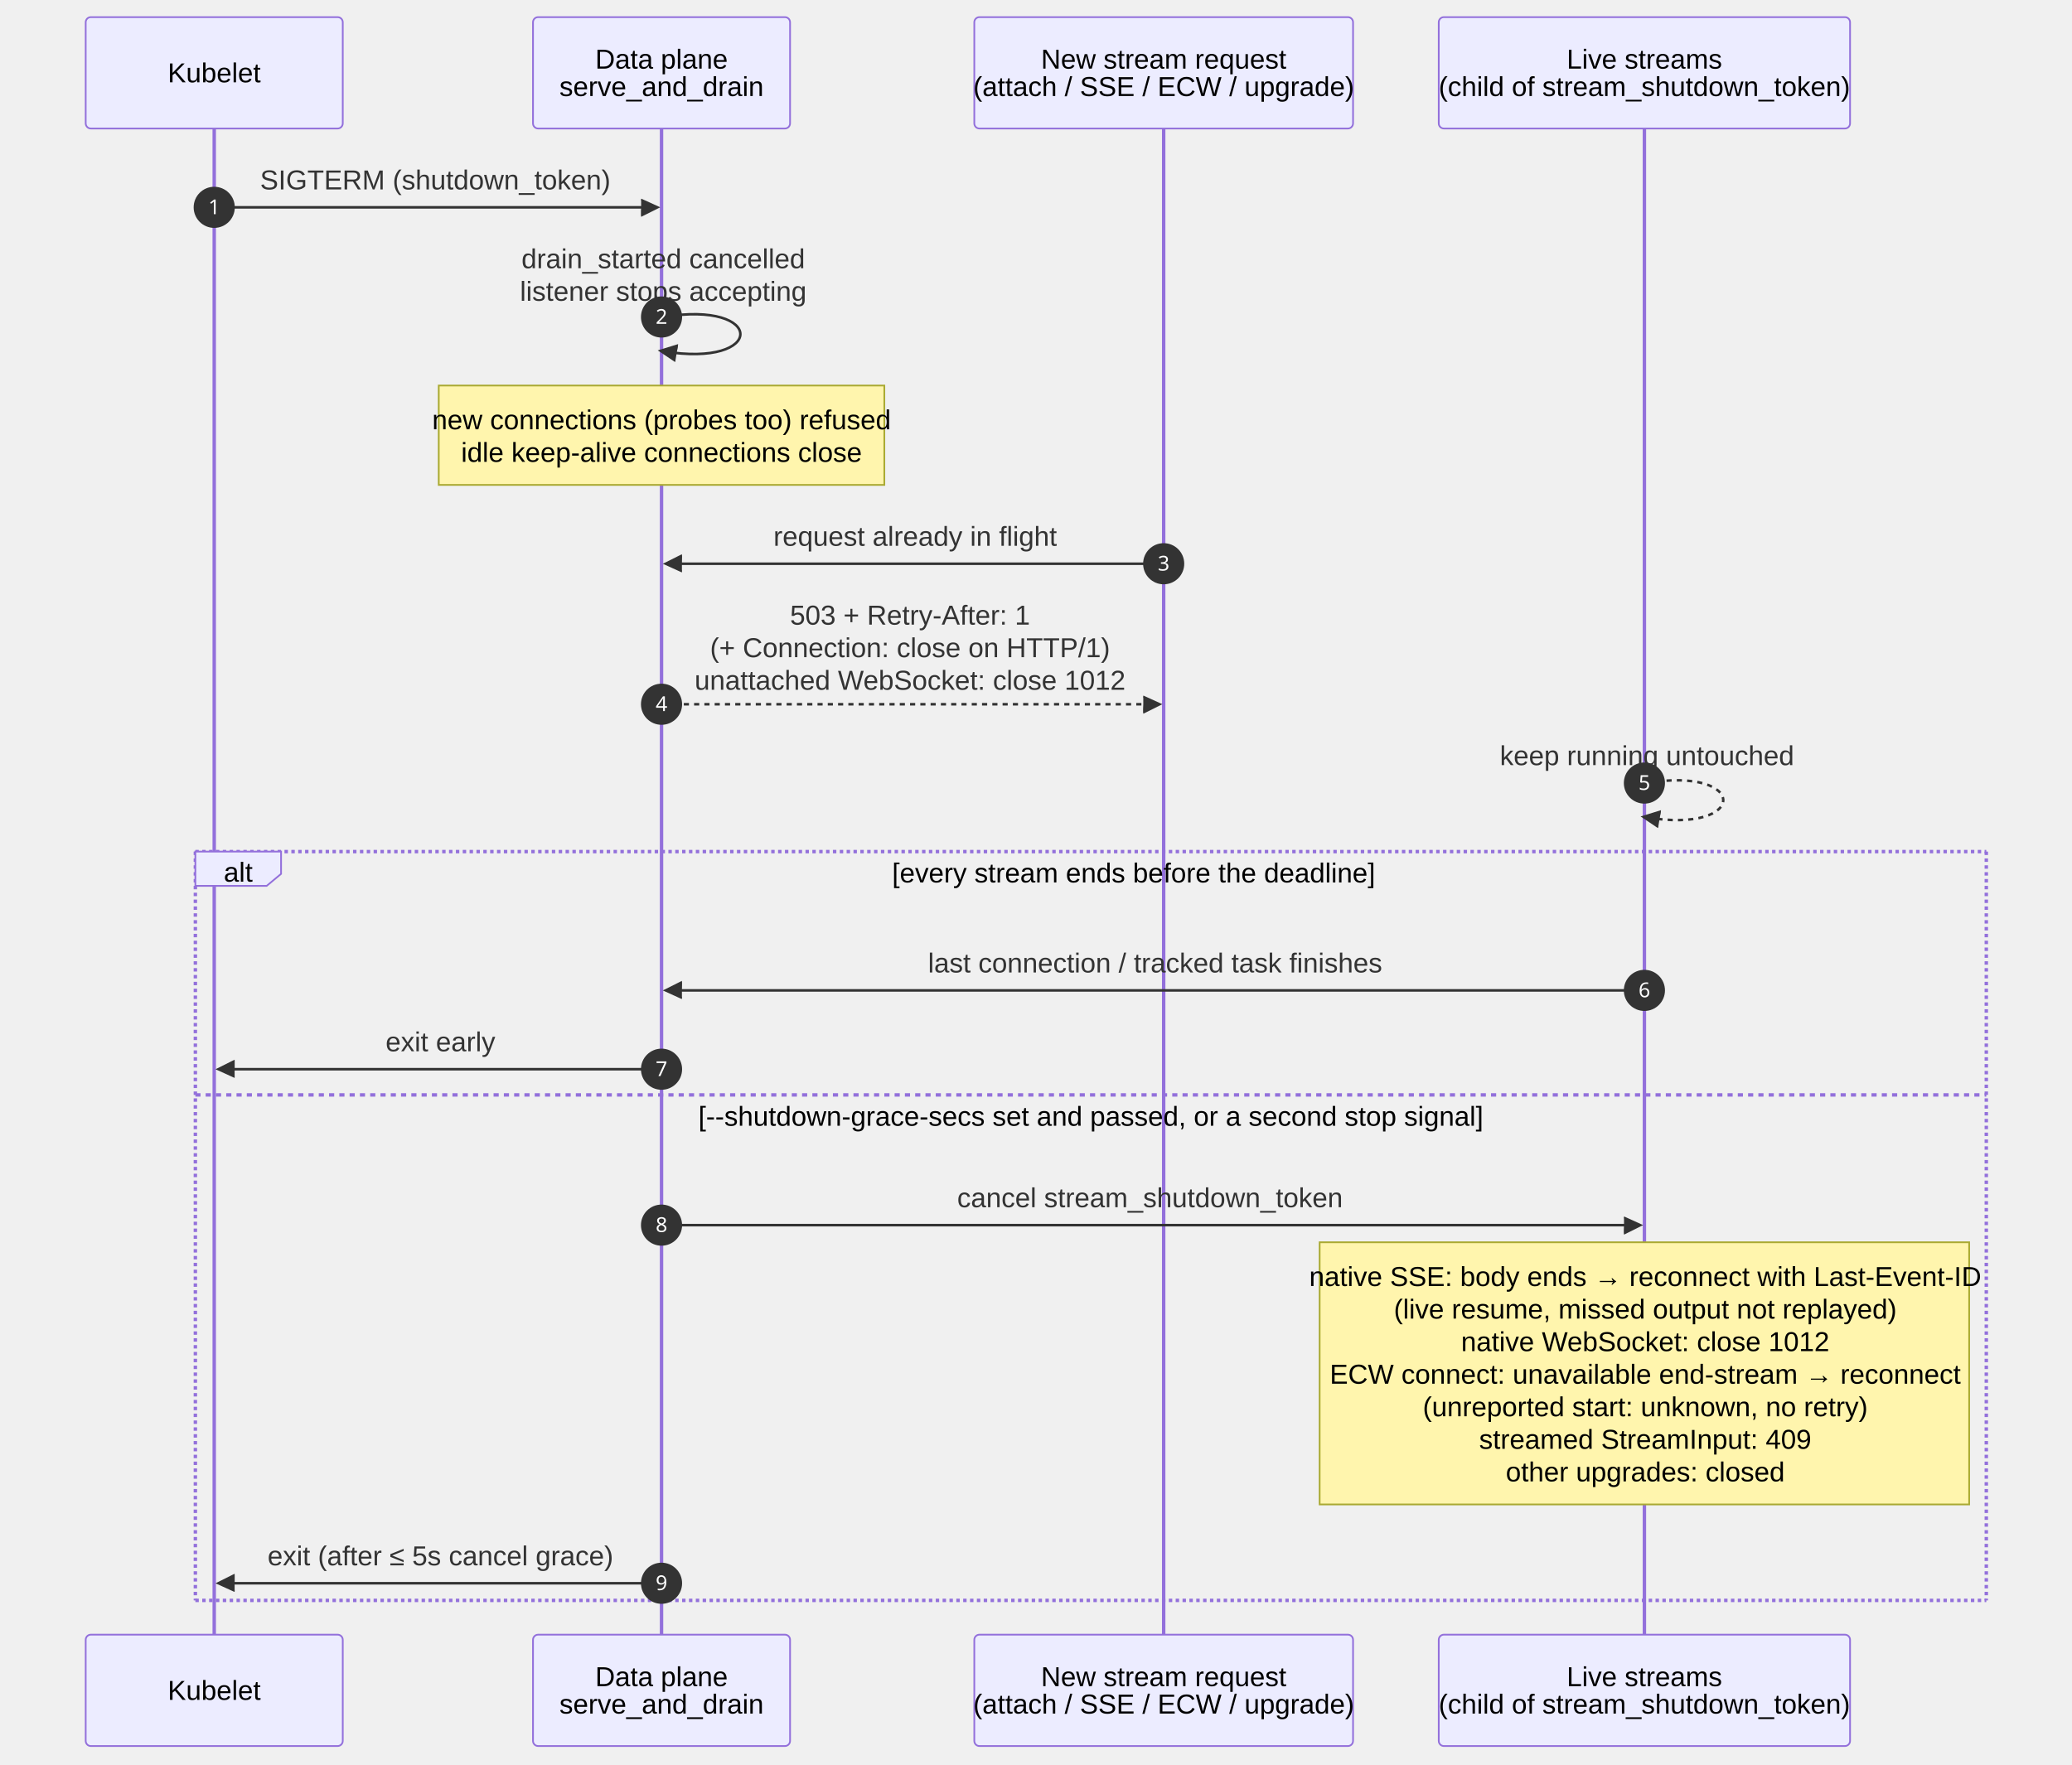
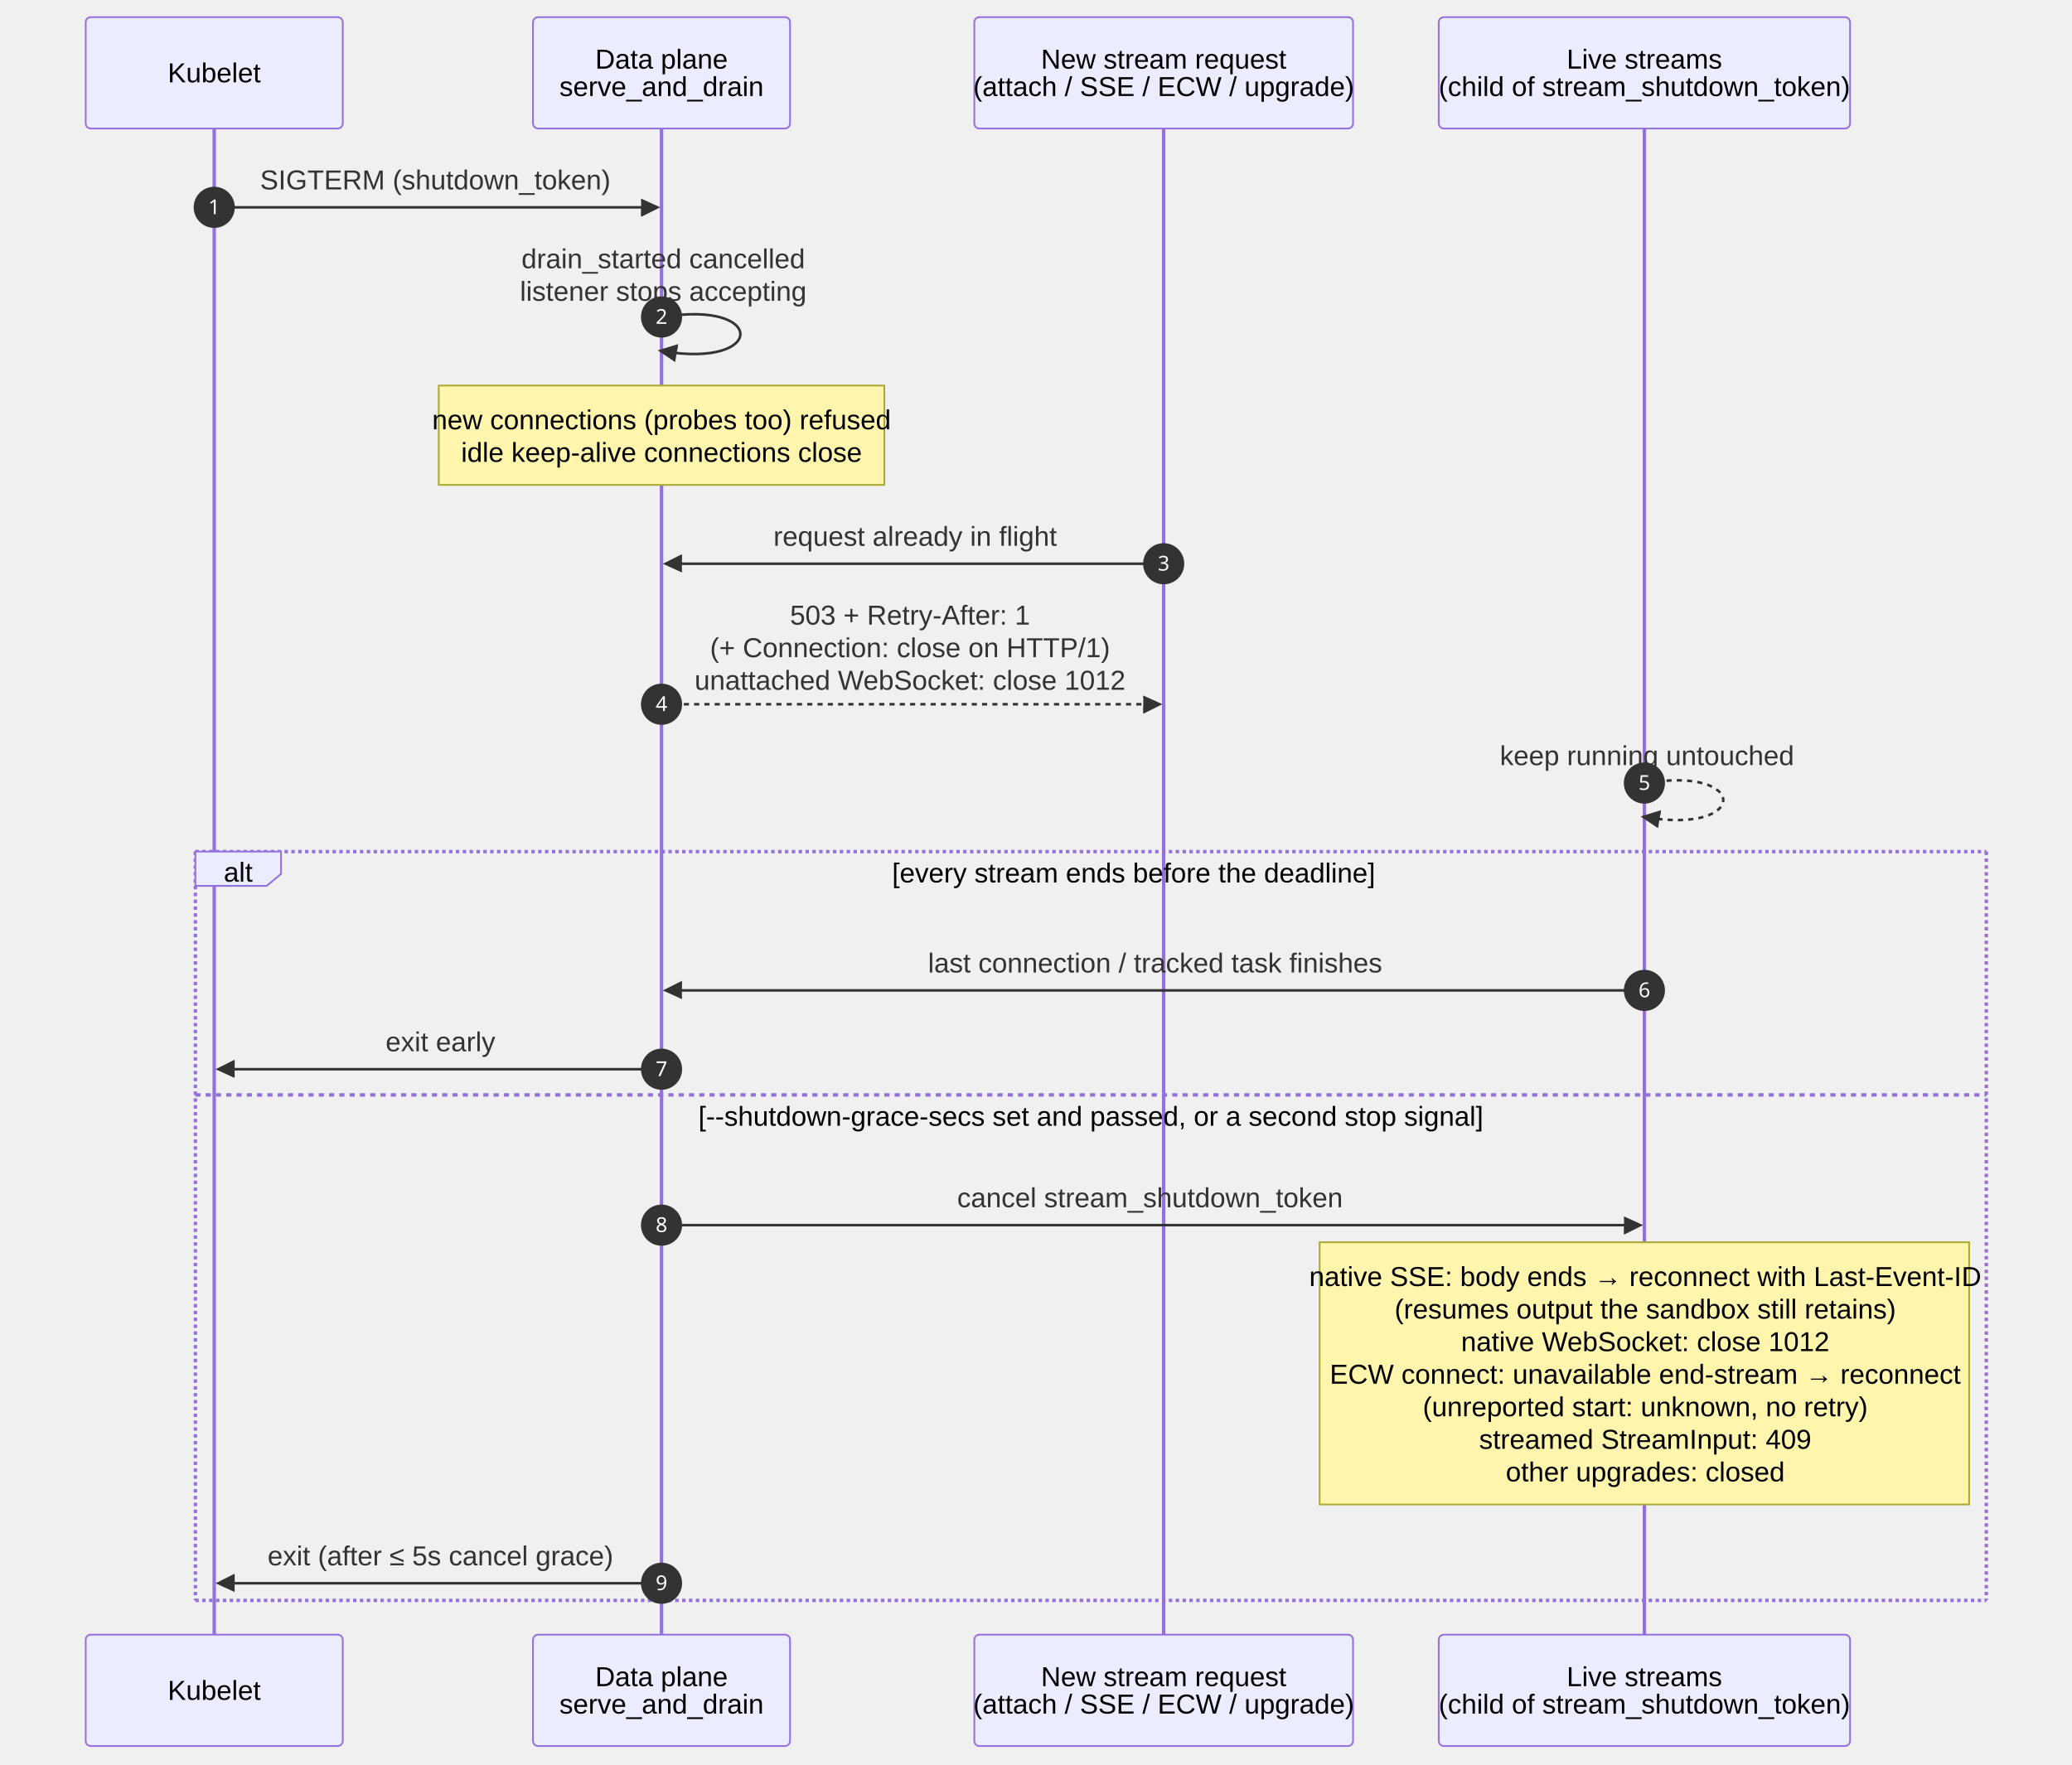
<svg xmlns="http://www.w3.org/2000/svg" id="my-svg" width="100%" style="max-width: 1209px; background-color: white;" viewBox="-50 -10 1209 1030" role="graphics-document document" aria-roledescription="sequence">
  <g>
    <rect x="789.5" y="944" fill="#eaeaea" stroke="#666" width="240" height="65" name="L" rx="3" ry="3" class="actor actor-bottom" />
    <text x="909.5" y="976.5" dominant-baseline="central" alignment-baseline="central" class="actor actor-box" style="text-anchor: middle; font-size: 16px; font-weight: 400;">
      <tspan x="909.5" dy="-8">Live streams</tspan>
    </text>
    <text x="909.5" y="976.5" dominant-baseline="central" alignment-baseline="central" class="actor actor-box" style="text-anchor: middle; font-size: 16px; font-weight: 400;">
      <tspan x="909.5" dy="8">(child of stream_shutdown_token)</tspan>
    </text>
  </g>
  <g>
    <rect x="518.5" y="944" fill="#eaeaea" stroke="#666" width="221" height="65" name="N" rx="3" ry="3" class="actor actor-bottom" />
    <text x="629" y="976.5" dominant-baseline="central" alignment-baseline="central" class="actor actor-box" style="text-anchor: middle; font-size: 16px; font-weight: 400;">
      <tspan x="629" dy="-8">New stream request</tspan>
    </text>
    <text x="629" y="976.5" dominant-baseline="central" alignment-baseline="central" class="actor actor-box" style="text-anchor: middle; font-size: 16px; font-weight: 400;">
      <tspan x="629" dy="8">(attach / SSE / ECW / upgrade)</tspan>
    </text>
  </g>
  <g>
    <rect x="261" y="944" fill="#eaeaea" stroke="#666" width="150" height="65" name="DP" rx="3" ry="3" class="actor actor-bottom" />
    <text x="336" y="976.5" dominant-baseline="central" alignment-baseline="central" class="actor actor-box" style="text-anchor: middle; font-size: 16px; font-weight: 400;">
      <tspan x="336" dy="-8">Data plane</tspan>
    </text>
    <text x="336" y="976.5" dominant-baseline="central" alignment-baseline="central" class="actor actor-box" style="text-anchor: middle; font-size: 16px; font-weight: 400;">
      <tspan x="336" dy="8">serve_and_drain</tspan>
    </text>
  </g>
  <g>
    <rect x="0" y="944" fill="#eaeaea" stroke="#666" width="150" height="65" name="K" rx="3" ry="3" class="actor actor-bottom" />
    <text x="75" y="976.5" dominant-baseline="central" alignment-baseline="central" class="actor actor-box" style="text-anchor: middle; font-size: 16px; font-weight: 400;">
      <tspan x="75" dy="0">Kubelet</tspan>
    </text>
  </g>
  <g>
    <line id="actor3" x1="909.5" y1="65" x2="909.5" y2="944" class="actor-line 200" stroke-width="0.5px" stroke="#999" name="L" data-et="life-line" data-id="L" />
    <g id="root-3" data-et="participant" data-type="participant" data-id="L">
      <rect x="789.5" y="0" fill="#eaeaea" stroke="#666" width="240" height="65" name="L" rx="3" ry="3" class="actor actor-top" />
      <text x="909.5" y="32.5" dominant-baseline="central" alignment-baseline="central" class="actor actor-box" style="text-anchor: middle; font-size: 16px; font-weight: 400;">
        <tspan x="909.5" dy="-8">Live streams</tspan>
      </text>
      <text x="909.5" y="32.5" dominant-baseline="central" alignment-baseline="central" class="actor actor-box" style="text-anchor: middle; font-size: 16px; font-weight: 400;">
        <tspan x="909.5" dy="8">(child of stream_shutdown_token)</tspan>
      </text>
    </g>
  </g>
  <g>
    <line id="actor2" x1="629" y1="65" x2="629" y2="944" class="actor-line 200" stroke-width="0.5px" stroke="#999" name="N" data-et="life-line" data-id="N" />
    <g id="root-2" data-et="participant" data-type="participant" data-id="N">
      <rect x="518.5" y="0" fill="#eaeaea" stroke="#666" width="221" height="65" name="N" rx="3" ry="3" class="actor actor-top" />
      <text x="629" y="32.5" dominant-baseline="central" alignment-baseline="central" class="actor actor-box" style="text-anchor: middle; font-size: 16px; font-weight: 400;">
        <tspan x="629" dy="-8">New stream request</tspan>
      </text>
      <text x="629" y="32.5" dominant-baseline="central" alignment-baseline="central" class="actor actor-box" style="text-anchor: middle; font-size: 16px; font-weight: 400;">
        <tspan x="629" dy="8">(attach / SSE / ECW / upgrade)</tspan>
      </text>
    </g>
  </g>
  <g>
    <line id="actor1" x1="336" y1="65" x2="336" y2="944" class="actor-line 200" stroke-width="0.5px" stroke="#999" name="DP" data-et="life-line" data-id="DP" />
    <g id="root-1" data-et="participant" data-type="participant" data-id="DP">
      <rect x="261" y="0" fill="#eaeaea" stroke="#666" width="150" height="65" name="DP" rx="3" ry="3" class="actor actor-top" />
      <text x="336" y="32.5" dominant-baseline="central" alignment-baseline="central" class="actor actor-box" style="text-anchor: middle; font-size: 16px; font-weight: 400;">
        <tspan x="336" dy="-8">Data plane</tspan>
      </text>
      <text x="336" y="32.5" dominant-baseline="central" alignment-baseline="central" class="actor actor-box" style="text-anchor: middle; font-size: 16px; font-weight: 400;">
        <tspan x="336" dy="8">serve_and_drain</tspan>
      </text>
    </g>
  </g>
  <g>
    <line id="actor0" x1="75" y1="65" x2="75" y2="944" class="actor-line 200" stroke-width="0.5px" stroke="#999" name="K" data-et="life-line" data-id="K" />
    <g id="root-0" data-et="participant" data-type="participant" data-id="K">
      <rect x="0" y="0" fill="#eaeaea" stroke="#666" width="150" height="65" name="K" rx="3" ry="3" class="actor actor-top" />
      <text x="75" y="32.5" dominant-baseline="central" alignment-baseline="central" class="actor actor-box" style="text-anchor: middle; font-size: 16px; font-weight: 400;">
        <tspan x="75" dy="0">Kubelet</tspan>
      </text>
    </g>
  </g>
  <style>#my-svg{font-family:"trebuchet ms",verdana,arial,sans-serif;font-size:16px;fill:#333;}@keyframes edge-animation-frame{from{stroke-dashoffset:0;}}@keyframes dash{to{stroke-dashoffset:0;}}#my-svg .edge-animation-slow{stroke-dasharray:9,5!important;stroke-dashoffset:900;animation:dash 50s linear infinite;stroke-linecap:round;}#my-svg .edge-animation-fast{stroke-dasharray:9,5!important;stroke-dashoffset:900;animation:dash 20s linear infinite;stroke-linecap:round;}#my-svg .error-icon{fill:#552222;}#my-svg .error-text{fill:#552222;stroke:#552222;}#my-svg .edge-thickness-normal{stroke-width:1px;}#my-svg .edge-thickness-thick{stroke-width:3.5px;}#my-svg .edge-pattern-solid{stroke-dasharray:0;}#my-svg .edge-thickness-invisible{stroke-width:0;fill:none;}#my-svg .edge-pattern-dashed{stroke-dasharray:3;}#my-svg .edge-pattern-dotted{stroke-dasharray:2;}#my-svg .marker{fill:#333333;stroke:#333333;}#my-svg .marker.cross{stroke:#333333;}#my-svg svg{font-family:"trebuchet ms",verdana,arial,sans-serif;font-size:16px;}#my-svg p{margin:0;}#my-svg .actor{stroke:#9370DB;fill:#ECECFF;stroke-width:1;}#my-svg rect.actor.outer-path[data-look="neo"]{filter:drop-shadow(1px 2px 2px rgba(185, 185, 185, 1));}#my-svg rect.note[data-look="neo"]{stroke:#aaaa33;fill:#fff5ad;filter:drop-shadow(1px 2px 2px rgba(185, 185, 185, 1));}#my-svg text.actor&gt;tspan{fill:black;stroke:none;}#my-svg .actor-line{stroke:#9370DB;}#my-svg .innerArc{stroke-width:1.5;stroke-dasharray:none;}#my-svg .messageLine0{stroke-width:1.5;stroke-dasharray:none;stroke:#333;}#my-svg .messageLine1{stroke-width:1.5;stroke-dasharray:2,2;stroke:#333;}#my-svg [id$="-arrowhead"] path{fill:#333;stroke:#333;}#my-svg .sequenceNumber{fill:white;}#my-svg [id$="-sequencenumber"]{fill:#333;}#my-svg [id$="-crosshead"] path{fill:#333;stroke:#333;}#my-svg .messageText{fill:#333;stroke:none;}#my-svg .labelBox{stroke:#9370DB;fill:#ECECFF;filter:none;}#my-svg .labelText,#my-svg .labelText&gt;tspan{fill:black;stroke:none;}#my-svg .loopText,#my-svg .loopText&gt;tspan{fill:black;stroke:none;}#my-svg .sectionTitle,#my-svg .sectionTitle&gt;tspan{fill:black;stroke:none;}#my-svg .loopLine{stroke-width:2px;stroke-dasharray:2,2;stroke:#9370DB;fill:#9370DB;}#my-svg .note{stroke:#aaaa33;fill:#fff5ad;}#my-svg .noteText,#my-svg .noteText&gt;tspan{fill:black;stroke:none;font-weight:normal;}#my-svg .activation0{fill:#f4f4f4;stroke:#666;}#my-svg .activation1{fill:#f4f4f4;stroke:#666;}#my-svg .activation2{fill:#f4f4f4;stroke:#666;}#my-svg .actorPopupMenu{position:absolute;}#my-svg .actorPopupMenuPanel{position:absolute;fill:#ECECFF;box-shadow:0px 8px 16px 0px rgba(0,0,0,0.2);filter:drop-shadow(3px 5px 2px rgb(0 0 0 / 0.4));}#my-svg .actor-man circle,#my-svg line{fill:#ECECFF;stroke-width:2px;}#my-svg g rect.rect{filter:drop-shadow(1px 2px 2px rgba(185, 185, 185, 1));stroke:#9370DB;}#my-svg .node .neo-node{stroke:#9370DB;}#my-svg [data-look="neo"].node rect,#my-svg [data-look="neo"].cluster rect,#my-svg [data-look="neo"].node polygon{stroke:#9370DB;filter:drop-shadow(1px 2px 2px rgba(185, 185, 185, 1));}#my-svg [data-look="neo"].swimlane.cluster rect{filter:none;}#my-svg [data-look="neo"].node path{stroke:#9370DB;stroke-width:1px;}#my-svg [data-look="neo"].node .outer-path{filter:drop-shadow(1px 2px 2px rgba(185, 185, 185, 1));}#my-svg [data-look="neo"].node .neo-line path{stroke:#9370DB;filter:none;}#my-svg [data-look="neo"].node circle{stroke:#9370DB;filter:drop-shadow(1px 2px 2px rgba(185, 185, 185, 1));}#my-svg [data-look="neo"].node circle .state-start{fill:#000000;}#my-svg [data-look="neo"].icon-shape .icon{fill:#9370DB;filter:drop-shadow(1px 2px 2px rgba(185, 185, 185, 1));}#my-svg [data-look="neo"].icon-shape .icon-neo path{stroke:#9370DB;filter:drop-shadow(1px 2px 2px rgba(185, 185, 185, 1));}#my-svg :root{--mermaid-font-family:"trebuchet ms",verdana,arial,sans-serif;}</style>
  <g />
  <defs>
    <symbol id="my-svg-computer" width="24" height="24">
      <path transform="scale(.5)" d="M2 2v13h20v-13h-20zm18 11h-16v-9h16v9zm-10.228 6l.466-1h3.524l.467 1h-4.457zm14.228 3h-24l2-6h2.104l-1.33 4h18.45l-1.297-4h2.073l2 6zm-5-10h-14v-7h14v7z" />
    </symbol>
  </defs>
  <defs>
    <symbol id="my-svg-database" fill-rule="evenodd" clip-rule="evenodd">
      <path transform="scale(.5)" d="M12.258.001l.256.004.255.005.253.008.251.01.249.012.247.015.246.016.242.019.241.02.239.023.236.024.233.027.231.028.229.031.225.032.223.034.22.036.217.038.214.04.211.041.208.043.205.045.201.046.198.048.194.05.191.051.187.053.183.054.18.056.175.057.172.059.168.06.163.061.16.063.155.064.15.066.074.033.073.033.071.034.07.034.069.035.068.035.067.035.066.035.064.036.064.036.062.036.06.036.06.037.058.037.058.037.055.038.055.038.053.038.052.038.051.039.05.039.048.039.047.039.045.04.044.04.043.04.041.04.04.041.039.041.037.041.036.041.034.041.033.042.032.042.03.042.029.042.027.042.026.043.024.043.023.043.021.043.02.043.018.044.017.043.015.044.013.044.012.044.011.045.009.044.007.045.006.045.004.045.002.045.001.045v17l-.001.045-.002.045-.004.045-.006.045-.007.045-.009.044-.011.045-.012.044-.013.044-.015.044-.017.043-.018.044-.02.043-.021.043-.023.043-.024.043-.026.043-.027.042-.029.042-.03.042-.032.042-.033.042-.034.041-.036.041-.037.041-.039.041-.04.041-.041.04-.043.04-.044.04-.045.04-.047.039-.048.039-.05.039-.051.039-.052.038-.053.038-.055.038-.055.038-.058.037-.058.037-.06.037-.06.036-.062.036-.064.036-.064.036-.066.035-.067.035-.068.035-.069.035-.07.034-.071.034-.073.033-.074.033-.15.066-.155.064-.16.063-.163.061-.168.06-.172.059-.175.057-.18.056-.183.054-.187.053-.191.051-.194.05-.198.048-.201.046-.205.045-.208.043-.211.041-.214.04-.217.038-.22.036-.223.034-.225.032-.229.031-.231.028-.233.027-.236.024-.239.023-.241.02-.242.019-.246.016-.247.015-.249.012-.251.01-.253.008-.255.005-.256.004-.258.001-.258-.001-.256-.004-.255-.005-.253-.008-.251-.01-.249-.012-.247-.015-.245-.016-.243-.019-.241-.02-.238-.023-.236-.024-.234-.027-.231-.028-.228-.031-.226-.032-.223-.034-.22-.036-.217-.038-.214-.04-.211-.041-.208-.043-.204-.045-.201-.046-.198-.048-.195-.05-.19-.051-.187-.053-.184-.054-.179-.056-.176-.057-.172-.059-.167-.06-.164-.061-.159-.063-.155-.064-.151-.066-.074-.033-.072-.033-.072-.034-.07-.034-.069-.035-.068-.035-.067-.035-.066-.035-.064-.036-.063-.036-.062-.036-.061-.036-.06-.037-.058-.037-.057-.037-.056-.038-.055-.038-.053-.038-.052-.038-.051-.039-.049-.039-.049-.039-.046-.039-.046-.04-.044-.04-.043-.04-.041-.04-.04-.041-.039-.041-.037-.041-.036-.041-.034-.041-.033-.042-.032-.042-.03-.042-.029-.042-.027-.042-.026-.043-.024-.043-.023-.043-.021-.043-.02-.043-.018-.044-.017-.043-.015-.044-.013-.044-.012-.044-.011-.045-.009-.044-.007-.045-.006-.045-.004-.045-.002-.045-.001-.045v-17l.001-.045.002-.045.004-.045.006-.045.007-.045.009-.044.011-.045.012-.044.013-.044.015-.044.017-.043.018-.044.02-.043.021-.043.023-.043.024-.043.026-.043.027-.042.029-.042.03-.042.032-.042.033-.042.034-.041.036-.041.037-.041.039-.041.04-.041.041-.04.043-.04.044-.04.046-.04.046-.039.049-.039.049-.039.051-.039.052-.038.053-.038.055-.038.056-.038.057-.037.058-.037.06-.037.061-.036.062-.036.063-.036.064-.036.066-.035.067-.035.068-.035.069-.035.07-.034.072-.034.072-.033.074-.033.151-.066.155-.064.159-.063.164-.061.167-.06.172-.059.176-.057.179-.056.184-.054.187-.053.19-.051.195-.05.198-.048.201-.046.204-.045.208-.043.211-.041.214-.04.217-.038.22-.036.223-.034.226-.032.228-.031.231-.028.234-.027.236-.024.238-.023.241-.02.243-.019.245-.016.247-.015.249-.012.251-.01.253-.008.255-.005.256-.004.258-.001.258.001zm-9.258 20.499v.01l.001.021.003.021.004.022.005.021.006.022.007.022.009.023.01.022.011.023.012.023.013.023.015.023.016.024.017.023.018.024.019.024.021.024.022.025.023.024.024.025.052.049.056.05.061.051.066.051.07.051.075.051.079.052.084.052.088.052.092.052.097.052.102.051.105.052.11.052.114.051.119.051.123.051.127.05.131.05.135.05.139.048.144.049.147.047.152.047.155.047.16.045.163.045.167.043.171.043.176.041.178.041.183.039.187.039.19.037.194.035.197.035.202.033.204.031.209.03.212.029.216.027.219.025.222.024.226.021.23.02.233.018.236.016.24.015.243.012.246.01.249.008.253.005.256.004.259.001.26-.001.257-.004.254-.005.25-.008.247-.011.244-.012.241-.014.237-.016.233-.018.231-.021.226-.021.224-.024.22-.026.216-.027.212-.028.21-.031.205-.031.202-.034.198-.034.194-.036.191-.037.187-.039.183-.04.179-.04.175-.042.172-.043.168-.044.163-.045.16-.046.155-.046.152-.047.148-.048.143-.049.139-.049.136-.05.131-.05.126-.05.123-.051.118-.052.114-.051.11-.052.106-.052.101-.052.096-.052.092-.052.088-.053.083-.051.079-.052.074-.052.07-.051.065-.051.06-.051.056-.05.051-.05.023-.024.023-.025.021-.024.02-.024.019-.024.018-.024.017-.024.015-.023.014-.024.013-.023.012-.023.01-.023.01-.022.008-.022.006-.022.006-.022.004-.022.004-.021.001-.021.001-.021v-4.127l-.077.055-.08.053-.083.054-.085.053-.087.052-.09.052-.093.051-.095.05-.097.05-.1.049-.102.049-.105.048-.106.047-.109.047-.111.046-.114.045-.115.045-.118.044-.12.043-.122.042-.124.042-.126.041-.128.04-.13.04-.132.038-.134.038-.135.037-.138.037-.139.035-.142.035-.143.034-.144.033-.147.032-.148.031-.15.03-.151.03-.153.029-.154.027-.156.027-.158.026-.159.025-.161.024-.162.023-.163.022-.165.021-.166.02-.167.019-.169.018-.169.017-.171.016-.173.015-.173.014-.175.013-.175.012-.177.011-.178.01-.179.008-.179.008-.181.006-.182.005-.182.004-.184.003-.184.002h-.37l-.184-.002-.184-.003-.182-.004-.182-.005-.181-.006-.179-.008-.179-.008-.178-.01-.176-.011-.176-.012-.175-.013-.173-.014-.172-.015-.171-.016-.17-.017-.169-.018-.167-.019-.166-.02-.165-.021-.163-.022-.162-.023-.161-.024-.159-.025-.157-.026-.156-.027-.155-.027-.153-.029-.151-.03-.15-.03-.148-.031-.146-.032-.145-.033-.143-.034-.141-.035-.14-.035-.137-.037-.136-.037-.134-.038-.132-.038-.13-.04-.128-.04-.126-.041-.124-.042-.122-.042-.12-.044-.117-.043-.116-.045-.113-.045-.112-.046-.109-.047-.106-.047-.105-.048-.102-.049-.1-.049-.097-.05-.095-.05-.093-.052-.09-.051-.087-.052-.085-.053-.083-.054-.08-.054-.077-.054v4.127zm0-5.654v.011l.001.021.003.021.004.021.005.022.006.022.007.022.009.022.01.022.011.023.012.023.013.023.015.024.016.023.017.024.018.024.019.024.021.024.022.024.023.025.024.024.052.05.056.05.061.05.066.051.07.051.075.052.079.051.084.052.088.052.092.052.097.052.102.052.105.052.11.051.114.051.119.052.123.05.127.051.131.05.135.049.139.049.144.048.147.048.152.047.155.046.16.045.163.045.167.044.171.042.176.042.178.04.183.04.187.038.19.037.194.036.197.034.202.033.204.032.209.03.212.028.216.027.219.025.222.024.226.022.23.02.233.018.236.016.24.014.243.012.246.01.249.008.253.006.256.003.259.001.26-.001.257-.003.254-.006.25-.008.247-.01.244-.012.241-.015.237-.016.233-.018.231-.02.226-.022.224-.024.22-.025.216-.027.212-.029.21-.03.205-.032.202-.033.198-.035.194-.036.191-.037.187-.039.183-.039.179-.041.175-.042.172-.043.168-.044.163-.045.16-.045.155-.047.152-.047.148-.048.143-.048.139-.05.136-.049.131-.05.126-.051.123-.051.118-.051.114-.052.11-.052.106-.052.101-.052.096-.052.092-.052.088-.052.083-.052.079-.052.074-.051.07-.052.065-.051.06-.05.056-.051.051-.049.023-.025.023-.024.021-.025.02-.024.019-.024.018-.024.017-.024.015-.023.014-.023.013-.024.012-.022.01-.023.01-.023.008-.022.006-.022.006-.022.004-.021.004-.022.001-.021.001-.021v-4.139l-.077.054-.08.054-.083.054-.085.052-.087.053-.09.051-.093.051-.095.051-.097.05-.1.049-.102.049-.105.048-.106.047-.109.047-.111.046-.114.045-.115.044-.118.044-.12.044-.122.042-.124.042-.126.041-.128.04-.13.039-.132.039-.134.038-.135.037-.138.036-.139.036-.142.035-.143.033-.144.033-.147.033-.148.031-.15.03-.151.03-.153.028-.154.028-.156.027-.158.026-.159.025-.161.024-.162.023-.163.022-.165.021-.166.02-.167.019-.169.018-.169.017-.171.016-.173.015-.173.014-.175.013-.175.012-.177.011-.178.009-.179.009-.179.007-.181.007-.182.005-.182.004-.184.003-.184.002h-.37l-.184-.002-.184-.003-.182-.004-.182-.005-.181-.007-.179-.007-.179-.009-.178-.009-.176-.011-.176-.012-.175-.013-.173-.014-.172-.015-.171-.016-.17-.017-.169-.018-.167-.019-.166-.02-.165-.021-.163-.022-.162-.023-.161-.024-.159-.025-.157-.026-.156-.027-.155-.028-.153-.028-.151-.03-.15-.03-.148-.031-.146-.033-.145-.033-.143-.033-.141-.035-.14-.036-.137-.036-.136-.037-.134-.038-.132-.039-.13-.039-.128-.04-.126-.041-.124-.042-.122-.043-.12-.043-.117-.044-.116-.044-.113-.046-.112-.046-.109-.046-.106-.047-.105-.048-.102-.049-.1-.049-.097-.05-.095-.051-.093-.051-.09-.051-.087-.053-.085-.052-.083-.054-.08-.054-.077-.054v4.139zm0-5.666v.011l.001.02.003.022.004.021.005.022.006.021.007.022.009.023.01.022.011.023.012.023.013.023.015.023.016.024.017.024.018.023.019.024.021.025.022.024.023.024.024.025.052.05.056.05.061.05.066.051.07.051.075.052.079.051.084.052.088.052.092.052.097.052.102.052.105.051.11.052.114.051.119.051.123.051.127.05.131.05.135.05.139.049.144.048.147.048.152.047.155.046.16.045.163.045.167.043.171.043.176.042.178.04.183.04.187.038.19.037.194.036.197.034.202.033.204.032.209.03.212.028.216.027.219.025.222.024.226.021.23.02.233.018.236.017.24.014.243.012.246.01.249.008.253.006.256.003.259.001.26-.001.257-.003.254-.006.25-.008.247-.01.244-.013.241-.014.237-.016.233-.018.231-.02.226-.022.224-.024.22-.025.216-.027.212-.029.21-.03.205-.032.202-.033.198-.035.194-.036.191-.037.187-.039.183-.039.179-.041.175-.042.172-.043.168-.044.163-.045.16-.045.155-.047.152-.047.148-.048.143-.049.139-.049.136-.049.131-.051.126-.05.123-.051.118-.052.114-.051.11-.052.106-.052.101-.052.096-.052.092-.052.088-.052.083-.052.079-.052.074-.052.07-.051.065-.051.06-.051.056-.05.051-.049.023-.025.023-.025.021-.024.02-.024.019-.024.018-.024.017-.024.015-.023.014-.024.013-.023.012-.023.01-.022.01-.023.008-.022.006-.022.006-.022.004-.022.004-.021.001-.021.001-.021v-4.153l-.077.054-.08.054-.083.053-.085.053-.087.053-.09.051-.093.051-.095.051-.097.05-.1.049-.102.048-.105.048-.106.048-.109.046-.111.046-.114.046-.115.044-.118.044-.12.043-.122.043-.124.042-.126.041-.128.04-.13.039-.132.039-.134.038-.135.037-.138.036-.139.036-.142.034-.143.034-.144.033-.147.032-.148.032-.15.03-.151.03-.153.028-.154.028-.156.027-.158.026-.159.024-.161.024-.162.023-.163.023-.165.021-.166.02-.167.019-.169.018-.169.017-.171.016-.173.015-.173.014-.175.013-.175.012-.177.01-.178.01-.179.009-.179.007-.181.006-.182.006-.182.004-.184.003-.184.001-.185.001-.185-.001-.184-.001-.184-.003-.182-.004-.182-.006-.181-.006-.179-.007-.179-.009-.178-.01-.176-.01-.176-.012-.175-.013-.173-.014-.172-.015-.171-.016-.17-.017-.169-.018-.167-.019-.166-.02-.165-.021-.163-.023-.162-.023-.161-.024-.159-.024-.157-.026-.156-.027-.155-.028-.153-.028-.151-.03-.15-.03-.148-.032-.146-.032-.145-.033-.143-.034-.141-.034-.14-.036-.137-.036-.136-.037-.134-.038-.132-.039-.13-.039-.128-.041-.126-.041-.124-.041-.122-.043-.12-.043-.117-.044-.116-.044-.113-.046-.112-.046-.109-.046-.106-.048-.105-.048-.102-.048-.1-.05-.097-.049-.095-.051-.093-.051-.09-.052-.087-.052-.085-.053-.083-.053-.08-.054-.077-.054v4.153zm8.74-8.179l-.257.004-.254.005-.25.008-.247.011-.244.012-.241.014-.237.016-.233.018-.231.021-.226.022-.224.023-.22.026-.216.027-.212.028-.21.031-.205.032-.202.033-.198.034-.194.036-.191.038-.187.038-.183.04-.179.041-.175.042-.172.043-.168.043-.163.045-.16.046-.155.046-.152.048-.148.048-.143.048-.139.049-.136.05-.131.05-.126.051-.123.051-.118.051-.114.052-.11.052-.106.052-.101.052-.096.052-.092.052-.088.052-.083.052-.079.052-.074.051-.07.052-.065.051-.06.05-.056.05-.051.05-.023.025-.023.024-.021.024-.02.025-.019.024-.018.024-.017.023-.015.024-.014.023-.013.023-.012.023-.01.023-.01.022-.008.022-.006.023-.006.021-.004.022-.004.021-.001.021-.001.021.001.021.001.021.004.021.004.022.006.021.006.023.008.022.01.022.01.023.012.023.013.023.014.023.015.024.017.023.018.024.019.024.02.025.021.024.023.024.023.025.051.05.056.05.06.05.065.051.07.052.074.051.079.052.083.052.088.052.092.052.096.052.101.052.106.052.11.052.114.052.118.051.123.051.126.051.131.05.136.05.139.049.143.048.148.048.152.048.155.046.16.046.163.045.168.043.172.043.175.042.179.041.183.04.187.038.191.038.194.036.198.034.202.033.205.032.21.031.212.028.216.027.22.026.224.023.226.022.231.021.233.018.237.016.241.014.244.012.247.011.25.008.254.005.257.004.26.001.26-.001.257-.004.254-.005.25-.008.247-.011.244-.012.241-.014.237-.016.233-.018.231-.021.226-.022.224-.023.22-.026.216-.027.212-.028.21-.031.205-.032.202-.033.198-.034.194-.036.191-.038.187-.038.183-.04.179-.041.175-.042.172-.043.168-.043.163-.045.16-.046.155-.046.152-.048.148-.048.143-.048.139-.049.136-.05.131-.05.126-.051.123-.051.118-.051.114-.052.11-.052.106-.052.101-.052.096-.052.092-.052.088-.052.083-.052.079-.052.074-.051.07-.052.065-.051.06-.05.056-.05.051-.05.023-.025.023-.024.021-.024.02-.025.019-.024.018-.024.017-.023.015-.024.014-.023.013-.023.012-.023.01-.023.01-.022.008-.022.006-.023.006-.021.004-.022.004-.021.001-.021.001-.021-.001-.021-.001-.021-.004-.021-.004-.022-.006-.021-.006-.023-.008-.022-.01-.022-.01-.023-.012-.023-.013-.023-.014-.023-.015-.024-.017-.023-.018-.024-.019-.024-.02-.025-.021-.024-.023-.024-.023-.025-.051-.05-.056-.05-.06-.05-.065-.051-.07-.052-.074-.051-.079-.052-.083-.052-.088-.052-.092-.052-.096-.052-.101-.052-.106-.052-.11-.052-.114-.052-.118-.051-.123-.051-.126-.051-.131-.05-.136-.05-.139-.049-.143-.048-.148-.048-.152-.048-.155-.046-.16-.046-.163-.045-.168-.043-.172-.043-.175-.042-.179-.041-.183-.04-.187-.038-.191-.038-.194-.036-.198-.034-.202-.033-.205-.032-.21-.031-.212-.028-.216-.027-.22-.026-.224-.023-.226-.022-.231-.021-.233-.018-.237-.016-.241-.014-.244-.012-.247-.011-.25-.008-.254-.005-.257-.004-.26-.001-.26.001z" />
    </symbol>
  </defs>
  <defs>
    <symbol id="my-svg-clock" width="24" height="24">
      <path transform="scale(.5)" d="M12 2c5.514 0 10 4.486 10 10s-4.486 10-10 10-10-4.486-10-10 4.486-10 10-10zm0-2c-6.627 0-12 5.373-12 12s5.373 12 12 12 12-5.373 12-12-5.373-12-12-12zm5.848 12.459c.202.038.202.333.001.372-1.907.361-6.045 1.111-6.547 1.111-.719 0-1.301-.582-1.301-1.301 0-.512.77-5.447 1.125-7.445.034-.192.312-.181.343.014l.985 6.238 5.394 1.011z" />
    </symbol>
  </defs>
  <defs>
    <marker id="my-svg-arrowhead" refX="7.9" refY="5" markerUnits="userSpaceOnUse" markerWidth="12" markerHeight="12" orient="auto-start-reverse">
      <path d="M -1 0 L 10 5 L 0 10 z" />
    </marker>
  </defs>
  <defs>
    <marker id="my-svg-crosshead" markerWidth="15" markerHeight="8" orient="auto" refX="4" refY="4.5">
      <path fill="none" stroke="#000000" stroke-width="1pt" d="M 1,2 L 6,7 M 6,2 L 1,7" style="stroke-dasharray: 0, 0;" />
    </marker>
  </defs>
  <defs>
    <marker id="my-svg-filled-head" refX="15.5" refY="7" markerWidth="20" markerHeight="28" orient="auto">
      <path d="M 18,7 L9,13 L14,7 L9,1 Z" />
    </marker>
  </defs>
  <defs>
    <marker id="my-svg-sequencenumber" refX="15" refY="15" markerWidth="60" markerHeight="40" orient="auto">
      <circle cx="15" cy="15" r="6" />
    </marker>
  </defs>
  <defs>
    <marker id="my-svg-solidTopArrowHead" refX="7.9" refY="7.25" markerUnits="userSpaceOnUse" markerWidth="12" markerHeight="12" orient="auto-start-reverse">
      <path d="M 0 0 L 10 8 L 0 8 z" />
    </marker>
  </defs>
  <defs>
    <marker id="my-svg-solidBottomArrowHead" refX="7.9" refY="0.75" markerUnits="userSpaceOnUse" markerWidth="12" markerHeight="12" orient="auto-start-reverse">
      <path d="M 0 0 L 10 0 L 0 8 z" />
    </marker>
  </defs>
  <defs>
    <marker id="my-svg-stickTopArrowHead" refX="7.5" refY="7" markerUnits="userSpaceOnUse" markerWidth="12" markerHeight="12" orient="auto-start-reverse">
      <path d="M 0 0 L 7 7" stroke="black" stroke-width="1.5" fill="none" />
    </marker>
  </defs>
  <defs>
    <marker id="my-svg-stickBottomArrowHead" refX="7.5" refY="0" markerUnits="userSpaceOnUse" markerWidth="12" markerHeight="12" orient="auto-start-reverse">
      <path d="M 0 7 L 7 0" stroke="black" stroke-width="1.5" fill="none" />
    </marker>
  </defs>
  <g data-et="note" data-id="i3">
    <rect x="206" y="215" fill="#EDF2AE" stroke="#666" width="260" height="58" class="note" />
    <text x="336" y="220" text-anchor="middle" dominant-baseline="middle" alignment-baseline="middle" class="noteText" dy="1em" style="font-size: 16px; font-weight: 400;">
      <tspan x="336">new connections (probes too) refused</tspan>
    </text>
    <text x="336" y="239" text-anchor="middle" dominant-baseline="middle" alignment-baseline="middle" class="noteText" dy="1em" style="font-size: 16px; font-weight: 400;">
      <tspan x="336">idle keep-alive connections close</tspan>
    </text>
  </g>
  <g data-et="note" data-id="i12">
    <rect x="720" y="715" fill="#EDF2AE" stroke="#666" width="379" height="153" class="note" />
    <text x="910" y="720" text-anchor="middle" dominant-baseline="middle" alignment-baseline="middle" class="noteText" dy="1em" style="font-size: 16px; font-weight: 400;">
      <tspan x="910">native SSE: body ends → reconnect with Last-Event-ID</tspan>
    </text>
    <text x="910" y="739" text-anchor="middle" dominant-baseline="middle" alignment-baseline="middle" class="noteText" dy="1em" style="font-size: 16px; font-weight: 400;">
-       <tspan x="910">(live resume, missed output not replayed)</tspan>
+       <tspan x="910">(resumes output the sandbox still retains)</tspan>
    </text>
    <text x="910" y="758" text-anchor="middle" dominant-baseline="middle" alignment-baseline="middle" class="noteText" dy="1em" style="font-size: 16px; font-weight: 400;">
      <tspan x="910">native WebSocket: close 1012</tspan>
    </text>
    <text x="910" y="777" text-anchor="middle" dominant-baseline="middle" alignment-baseline="middle" class="noteText" dy="1em" style="font-size: 16px; font-weight: 400;">
      <tspan x="910">ECW connect: unavailable end-stream → reconnect</tspan>
    </text>
    <text x="910" y="796" text-anchor="middle" dominant-baseline="middle" alignment-baseline="middle" class="noteText" dy="1em" style="font-size: 16px; font-weight: 400;">
      <tspan x="910">(unreported start: unknown, no retry)</tspan>
    </text>
    <text x="910" y="815" text-anchor="middle" dominant-baseline="middle" alignment-baseline="middle" class="noteText" dy="1em" style="font-size: 16px; font-weight: 400;">
      <tspan x="910">streamed StreamInput: 409</tspan>
    </text>
    <text x="910" y="834" text-anchor="middle" dominant-baseline="middle" alignment-baseline="middle" class="noteText" dy="1em" style="font-size: 16px; font-weight: 400;">
      <tspan x="910">other upgrades: closed</tspan>
    </text>
  </g>
  <g data-et="control-structure" data-id="i14">
    <line x1="64" y1="487" x2="1109" y2="487" class="loopLine" />
    <line x1="1109" y1="487" x2="1109" y2="924" class="loopLine" />
    <line x1="64" y1="924" x2="1109" y2="924" class="loopLine" />
    <line x1="64" y1="487" x2="64" y2="924" class="loopLine" />
    <line x1="64" y1="629" x2="1109" y2="629" class="loopLine" style="stroke-dasharray: 3, 3;" />
    <polygon points="64,487 114,487 114,500 105.6,507 64,507" class="labelBox" />
    <text x="89" y="500" text-anchor="middle" dominant-baseline="middle" alignment-baseline="middle" class="labelText" style="font-size: 16px; font-weight: 400;">alt</text>
    <text x="611.5" y="505" text-anchor="middle" class="loopText" style="font-size: 16px; font-weight: 400;">
      <tspan x="611.5">[every stream ends before the deadline]</tspan>
    </text>
    <text x="586.5" y="647" text-anchor="middle" class="sectionTitle" style="font-size: 16px; font-weight: 400;">[--shutdown-grace-secs set and passed, or a second stop signal]</text>
  </g>
  <text x="204" y="80" text-anchor="middle" dominant-baseline="middle" alignment-baseline="middle" class="messageText" dy="1em" style="font-size: 16px; font-weight: 400;">SIGTERM (shutdown_token)</text>
  <line x1="82" y1="111" x2="332" y2="111" class="messageLine0" data-et="message" data-id="i1" data-from="K" data-to="DP" stroke-width="2" stroke="none" marker-end="url(#my-svg-arrowhead)" style="fill: none;" />
  <line x1="75" y1="111" x2="75" y2="111" stroke-width="0" marker-start="url(#my-svg-sequencenumber)" />
  <text x="75" y="115" font-family="sans-serif" font-size="12px" text-anchor="middle" class="sequenceNumber">1</text>
  <text x="337" y="126" text-anchor="middle" dominant-baseline="middle" alignment-baseline="middle" class="messageText" dy="1em" style="font-size: 16px; font-weight: 400;">drain_started cancelled</text>
  <text x="337" y="145" text-anchor="middle" dominant-baseline="middle" alignment-baseline="middle" class="messageText" dy="1em" style="font-size: 16px; font-weight: 400;">listener stops accepting</text>
  <path d="M 337,175 C 397,165 397,205 337,195" class="messageLine0" data-et="message" data-id="i2" data-from="DP" data-to="DP" stroke-width="2" stroke="none" marker-end="url(#my-svg-arrowhead)" x1="343" style="fill: none;" />
  <line x1="336" y1="175" x2="336" y2="175" stroke-width="0" marker-start="url(#my-svg-sequencenumber)" />
  <text x="336" y="179" font-family="sans-serif" font-size="12px" text-anchor="middle" class="sequenceNumber">2</text>
  <text x="484" y="288" text-anchor="middle" dominant-baseline="middle" alignment-baseline="middle" class="messageText" dy="1em" style="font-size: 16px; font-weight: 400;">request already in flight</text>
  <line x1="634" y1="319" x2="340" y2="319" class="messageLine0" data-et="message" data-id="i4" data-from="N" data-to="DP" stroke-width="2" stroke="none" marker-end="url(#my-svg-arrowhead)" style="fill: none;" />
  <line x1="629" y1="319" x2="629" y2="319" stroke-width="0" marker-start="url(#my-svg-sequencenumber)" />
  <text x="629" y="323" font-family="sans-serif" font-size="12px" text-anchor="middle" class="sequenceNumber">3</text>
  <text x="481" y="334" text-anchor="middle" dominant-baseline="middle" alignment-baseline="middle" class="messageText" dy="1em" style="font-size: 16px; font-weight: 400;">503 + Retry-After: 1</text>
  <text x="481" y="353" text-anchor="middle" dominant-baseline="middle" alignment-baseline="middle" class="messageText" dy="1em" style="font-size: 16px; font-weight: 400;">(+ Connection: close on HTTP/1)</text>
  <text x="481" y="372" text-anchor="middle" dominant-baseline="middle" alignment-baseline="middle" class="messageText" dy="1em" style="font-size: 16px; font-weight: 400;">unattached WebSocket: close 1012</text>
  <line x1="343" y1="401" x2="625" y2="401" class="messageLine1" data-et="message" data-id="i5" data-from="DP" data-to="N" stroke-width="2" stroke="none" marker-end="url(#my-svg-arrowhead)" style="stroke-dasharray: 3, 3; fill: none;" />
  <line x1="336" y1="401" x2="336" y2="401" stroke-width="0" marker-start="url(#my-svg-sequencenumber)" />
  <text x="336" y="405" font-family="sans-serif" font-size="12px" text-anchor="middle" class="sequenceNumber">4</text>
  <text x="911" y="416" text-anchor="middle" dominant-baseline="middle" alignment-baseline="middle" class="messageText" dy="1em" style="font-size: 16px; font-weight: 400;">keep running untouched</text>
  <path d="M 910.5,447 C 970.5,437 970.5,477 910.5,467" class="messageLine1" data-et="message" data-id="i6" data-from="L" data-to="L" stroke-width="2" stroke="none" marker-end="url(#my-svg-arrowhead)" x1="916.5" style="stroke-dasharray: 3, 3; fill: none;" />
  <line x1="909.5" y1="447" x2="909.5" y2="447" stroke-width="0" marker-start="url(#my-svg-sequencenumber)" />
  <text x="909.5" y="451" font-family="sans-serif" font-size="12px" text-anchor="middle" class="sequenceNumber">5</text>
  <text x="624" y="537" text-anchor="middle" dominant-baseline="middle" alignment-baseline="middle" class="messageText" dy="1em" style="font-size: 16px; font-weight: 400;">last connection / tracked task finishes</text>
  <line x1="914.5" y1="568" x2="340" y2="568" class="messageLine0" data-et="message" data-id="i8" data-from="L" data-to="DP" stroke-width="2" stroke="none" marker-end="url(#my-svg-arrowhead)" style="fill: none;" />
  <line x1="909.5" y1="568" x2="909.5" y2="568" stroke-width="0" marker-start="url(#my-svg-sequencenumber)" />
  <text x="909.5" y="572" font-family="sans-serif" font-size="12px" text-anchor="middle" class="sequenceNumber">6</text>
  <text x="207" y="583" text-anchor="middle" dominant-baseline="middle" alignment-baseline="middle" class="messageText" dy="1em" style="font-size: 16px; font-weight: 400;">exit early</text>
  <line x1="341" y1="614" x2="79" y2="614" class="messageLine0" data-et="message" data-id="i9" data-from="DP" data-to="K" stroke-width="2" stroke="none" marker-end="url(#my-svg-arrowhead)" style="fill: none;" />
  <line x1="336" y1="614" x2="336" y2="614" stroke-width="0" marker-start="url(#my-svg-sequencenumber)" />
  <text x="336" y="618" font-family="sans-serif" font-size="12px" text-anchor="middle" class="sequenceNumber">7</text>
  <text x="621" y="674" text-anchor="middle" dominant-baseline="middle" alignment-baseline="middle" class="messageText" dy="1em" style="font-size: 16px; font-weight: 400;">cancel stream_shutdown_token</text>
  <line x1="343" y1="705" x2="905.5" y2="705" class="messageLine0" data-et="message" data-id="i11" data-from="DP" data-to="L" stroke-width="2" stroke="none" marker-end="url(#my-svg-arrowhead)" style="fill: none;" />
  <line x1="336" y1="705" x2="336" y2="705" stroke-width="0" marker-start="url(#my-svg-sequencenumber)" />
  <text x="336" y="709" font-family="sans-serif" font-size="12px" text-anchor="middle" class="sequenceNumber">8</text>
  <text x="207" y="883" text-anchor="middle" dominant-baseline="middle" alignment-baseline="middle" class="messageText" dy="1em" style="font-size: 16px; font-weight: 400;">exit (after ≤ 5s cancel grace)</text>
  <line x1="341" y1="914" x2="79" y2="914" class="messageLine0" data-et="message" data-id="i13" data-from="DP" data-to="K" stroke-width="2" stroke="none" marker-end="url(#my-svg-arrowhead)" style="fill: none;" />
  <line x1="336" y1="914" x2="336" y2="914" stroke-width="0" marker-start="url(#my-svg-sequencenumber)" />
  <text x="336" y="918" font-family="sans-serif" font-size="12px" text-anchor="middle" class="sequenceNumber">9</text>
</svg>
